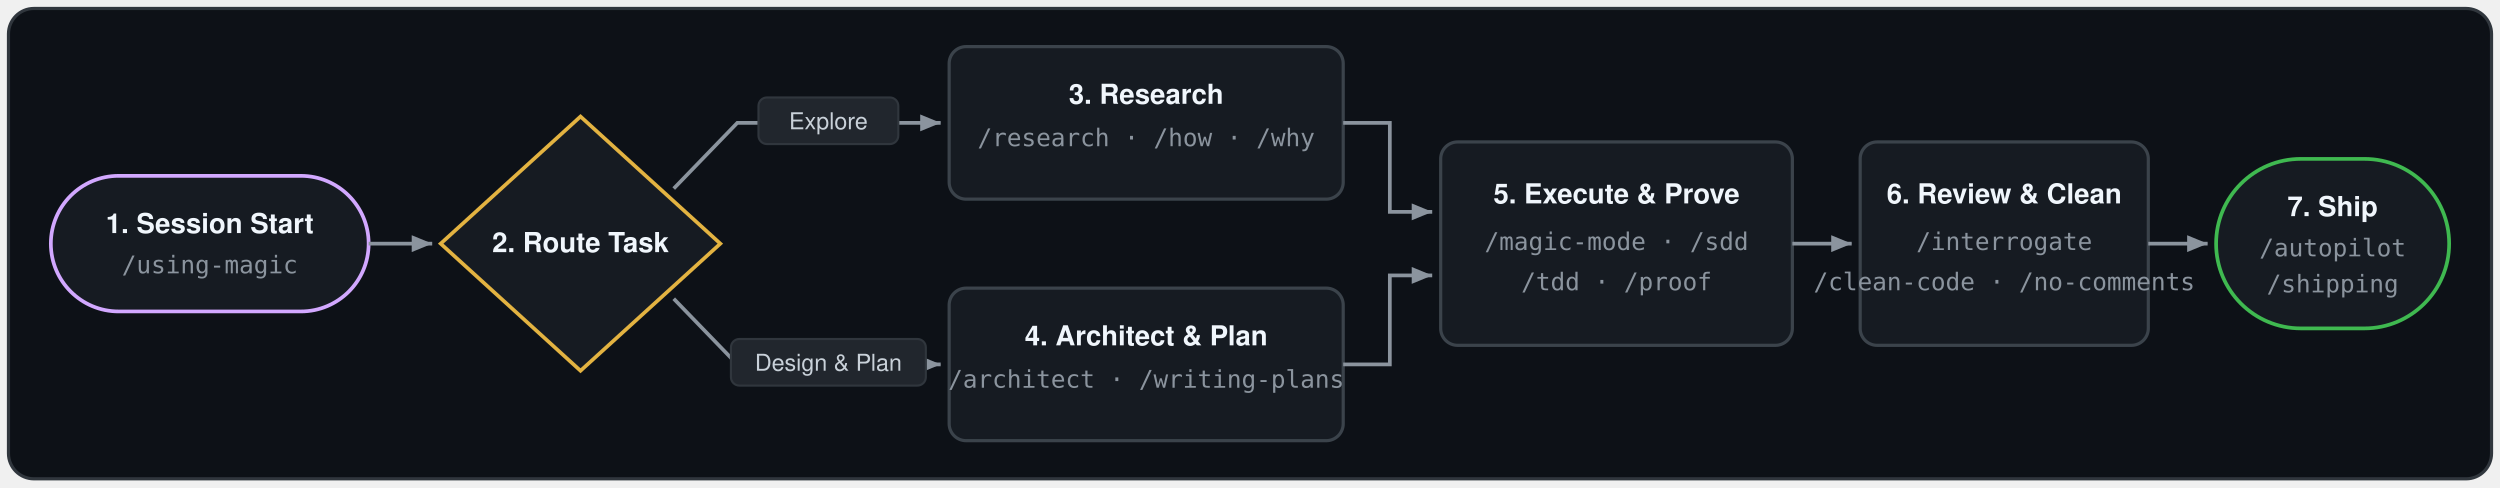
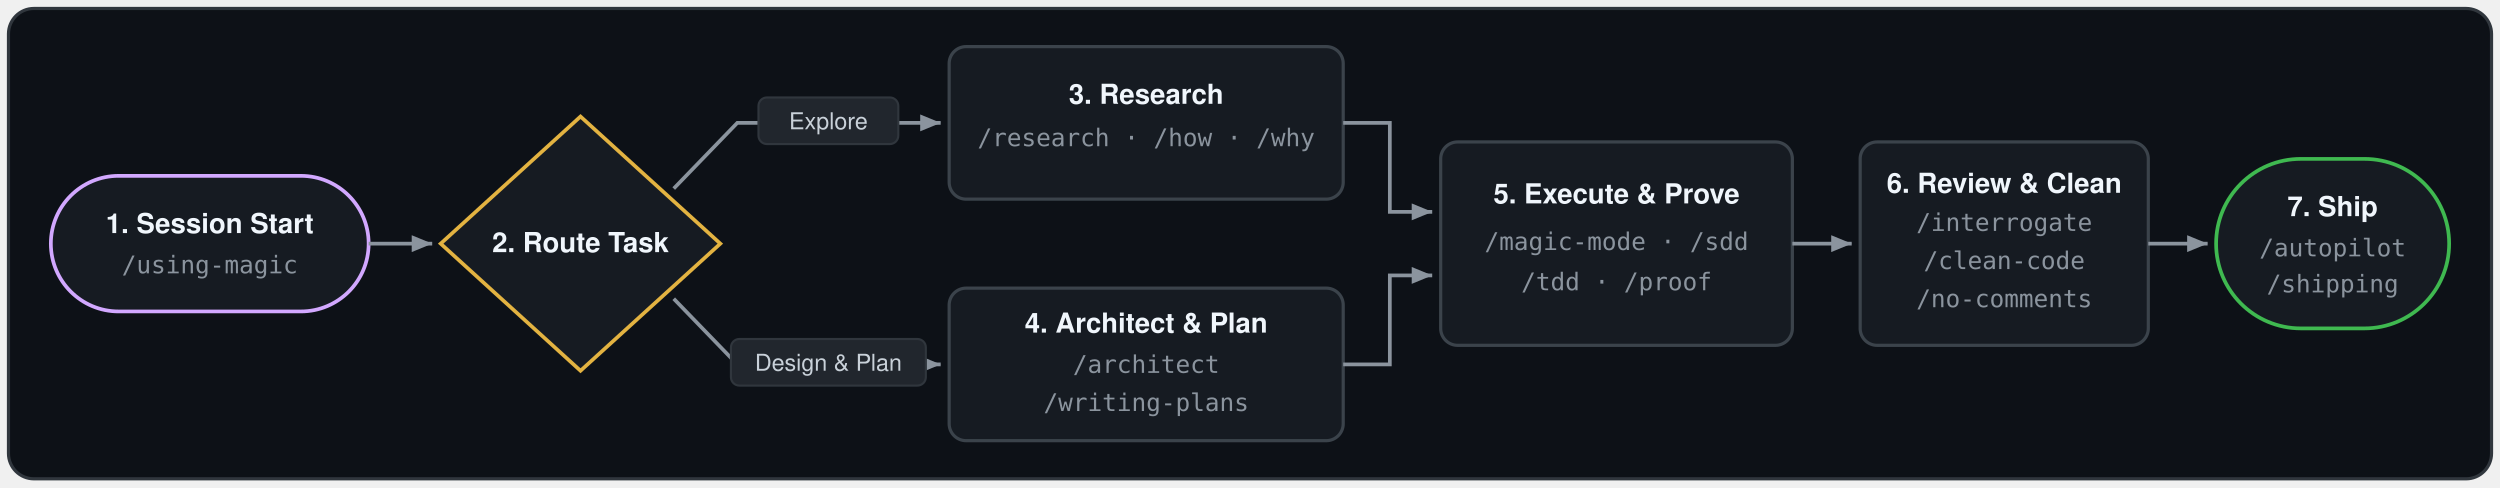
<svg xmlns="http://www.w3.org/2000/svg" viewBox="0 0 1180 230" width="1180" height="230" role="img" aria-label="magic workflow: 1. Session Start to 2. Route Task to 3. Research and 4. Architect and Plan to 5. Execute and Prove to 6. Review and Clean to 7. Ship">
  <defs>
    <style>
      .bg { fill: #0d1117; stroke: #30363d; stroke-width: 1.5; }
      .node-box { fill: #161b22; stroke: #3b434b; stroke-width: 1.5; }
      .node-pill { fill: #161b22; stroke: #d2a8ff; stroke-width: 1.75; }
      .node-ship { fill: #161b22; stroke: #3fb950; stroke-width: 1.75; }
      .node-diamond { fill: #161b22; stroke: #e3b341; stroke-width: 1.75; }
      .edge { fill: none; stroke: #8b949e; stroke-width: 1.75; }
      .edge-head { fill: #8b949e; }
      .badge-bg { fill: #21262d; stroke: #30363d; stroke-width: 1; }
      .title { font-family: -apple-system, BlinkMacSystemFont, "Segoe UI", Helvetica, Arial, sans-serif; font-size: 13px; font-weight: 600; fill: #f0f6fc; text-anchor: middle; }
      .sub { font-family: ui-monospace, SFMono-Regular, "SF Mono", Menlo, Consolas, monospace; font-size: 11.5px; fill: #8b949e; text-anchor: middle; }
      .edge-label { font-family: -apple-system, BlinkMacSystemFont, "Segoe UI", Helvetica, Arial, sans-serif; font-size: 11px; font-weight: 500; fill: #c9d1d9; text-anchor: middle; }
      @media (prefers-color-scheme: light) {
        .bg { fill: #f6f8fa; stroke: #d0d7de; }
        .node-box { fill: #ffffff; stroke: #d0d7de; }
        .node-pill { fill: #ffffff; stroke: #8250df; }
        .node-ship { fill: #ffffff; stroke: #1a7f37; }
        .node-diamond { fill: #ffffff; stroke: #9a6700; }
        .edge { stroke: #57606a; }
        .edge-head { fill: #57606a; }
        .badge-bg { fill: #eaeef2; stroke: #d0d7de; }
        .title { fill: #1f2328; }
        .sub { fill: #57606a; }
        .edge-label { fill: #1f2328; }
      }
    </style>
    <marker id="arrow" viewBox="0 0 10 10" refX="8.5" refY="5" markerWidth="6.5" markerHeight="6.5" orient="auto-start-reverse">
      <path d="M 0 1.5 L 8.5 5 L 0 8.5 z" class="edge-head" />
    </marker>
  </defs>
  <rect x="4" y="4" width="1172" height="222" rx="12" class="bg" />
  <rect x="24" y="83" width="150" height="64" rx="32" class="node-pill" />
  <text x="99" y="110" class="title">1. Session Start</text>
  <text x="99" y="129" class="sub">/using-magic</text>
  <path d="M 174 115 L 204 115" class="edge" marker-end="url(#arrow)" />
  <polygon points="274,55 340,115 274,175 208,115" class="node-diamond" />
  <text x="274" y="119" class="title">2. Route Task</text>
  <path d="M 318 89 L 348 58 L 444 58" class="edge" marker-end="url(#arrow)" />
  <rect x="358" y="46" width="66" height="22" rx="4" class="badge-bg" />
  <text x="391" y="61" class="edge-label">Explore</text>
  <path d="M 318 141 L 348 172 L 444 172" class="edge" marker-end="url(#arrow)" />
  <rect x="345" y="160" width="92" height="22" rx="4" class="badge-bg" />
  <text x="391" y="175" class="edge-label">Design &amp; Plan</text>
  <rect x="448" y="22" width="186" height="72" rx="8" class="node-box" />
  <text x="541" y="49" class="title">3. Research</text>
  <text x="541" y="69" class="sub">/research · /how · /why</text>
  <rect x="448" y="136" width="186" height="72" rx="8" class="node-box" />
-   <text x="541" y="163" class="title">4. Architect &amp; Plan</text>
-   <text x="541" y="183" class="sub">/architect · /writing-plans</text>
+   <text x="541" y="157" class="title">4. Architect &amp; Plan</text>
+   <text x="541" y="176" class="sub">/architect</text>
+   <text x="541" y="194" class="sub">/writing-plans</text>
  <path d="M 634 58 L 656 58 L 656 100 L 676 100" class="edge" marker-end="url(#arrow)" />
  <path d="M 634 172 L 656 172 L 656 130 L 676 130" class="edge" marker-end="url(#arrow)" />
  <rect x="680" y="67" width="166" height="96" rx="8" class="node-box" />
  <text x="763" y="96" class="title">5. Execute &amp; Prove</text>
  <text x="763" y="118" class="sub">/magic-mode · /sdd</text>
  <text x="763" y="137" class="sub">/tdd · /proof</text>
  <path d="M 846 115 L 874 115" class="edge" marker-end="url(#arrow)" />
  <rect x="878" y="67" width="136" height="96" rx="8" class="node-box" />
-   <text x="946" y="96" class="title">6. Review &amp; Clean</text>
-   <text x="946" y="118" class="sub">/interrogate</text>
-   <text x="946" y="137" class="sub">/clean-code · /no-comments</text>
+   <text x="946" y="91" class="title">6. Review &amp; Clean</text>
+   <text x="946" y="109" class="sub">/interrogate</text>
+   <text x="946" y="127" class="sub">/clean-code</text>
+   <text x="946" y="145" class="sub">/no-comments</text>
  <path d="M 1014 115 L 1042 115" class="edge" marker-end="url(#arrow)" />
  <rect x="1046" y="75" width="110" height="80" rx="40" class="node-ship" />
  <text x="1101" y="102" class="title">7. Ship</text>
  <text x="1101" y="121" class="sub">/autopilot</text>
  <text x="1101" y="138" class="sub">/shipping</text>
</svg>
